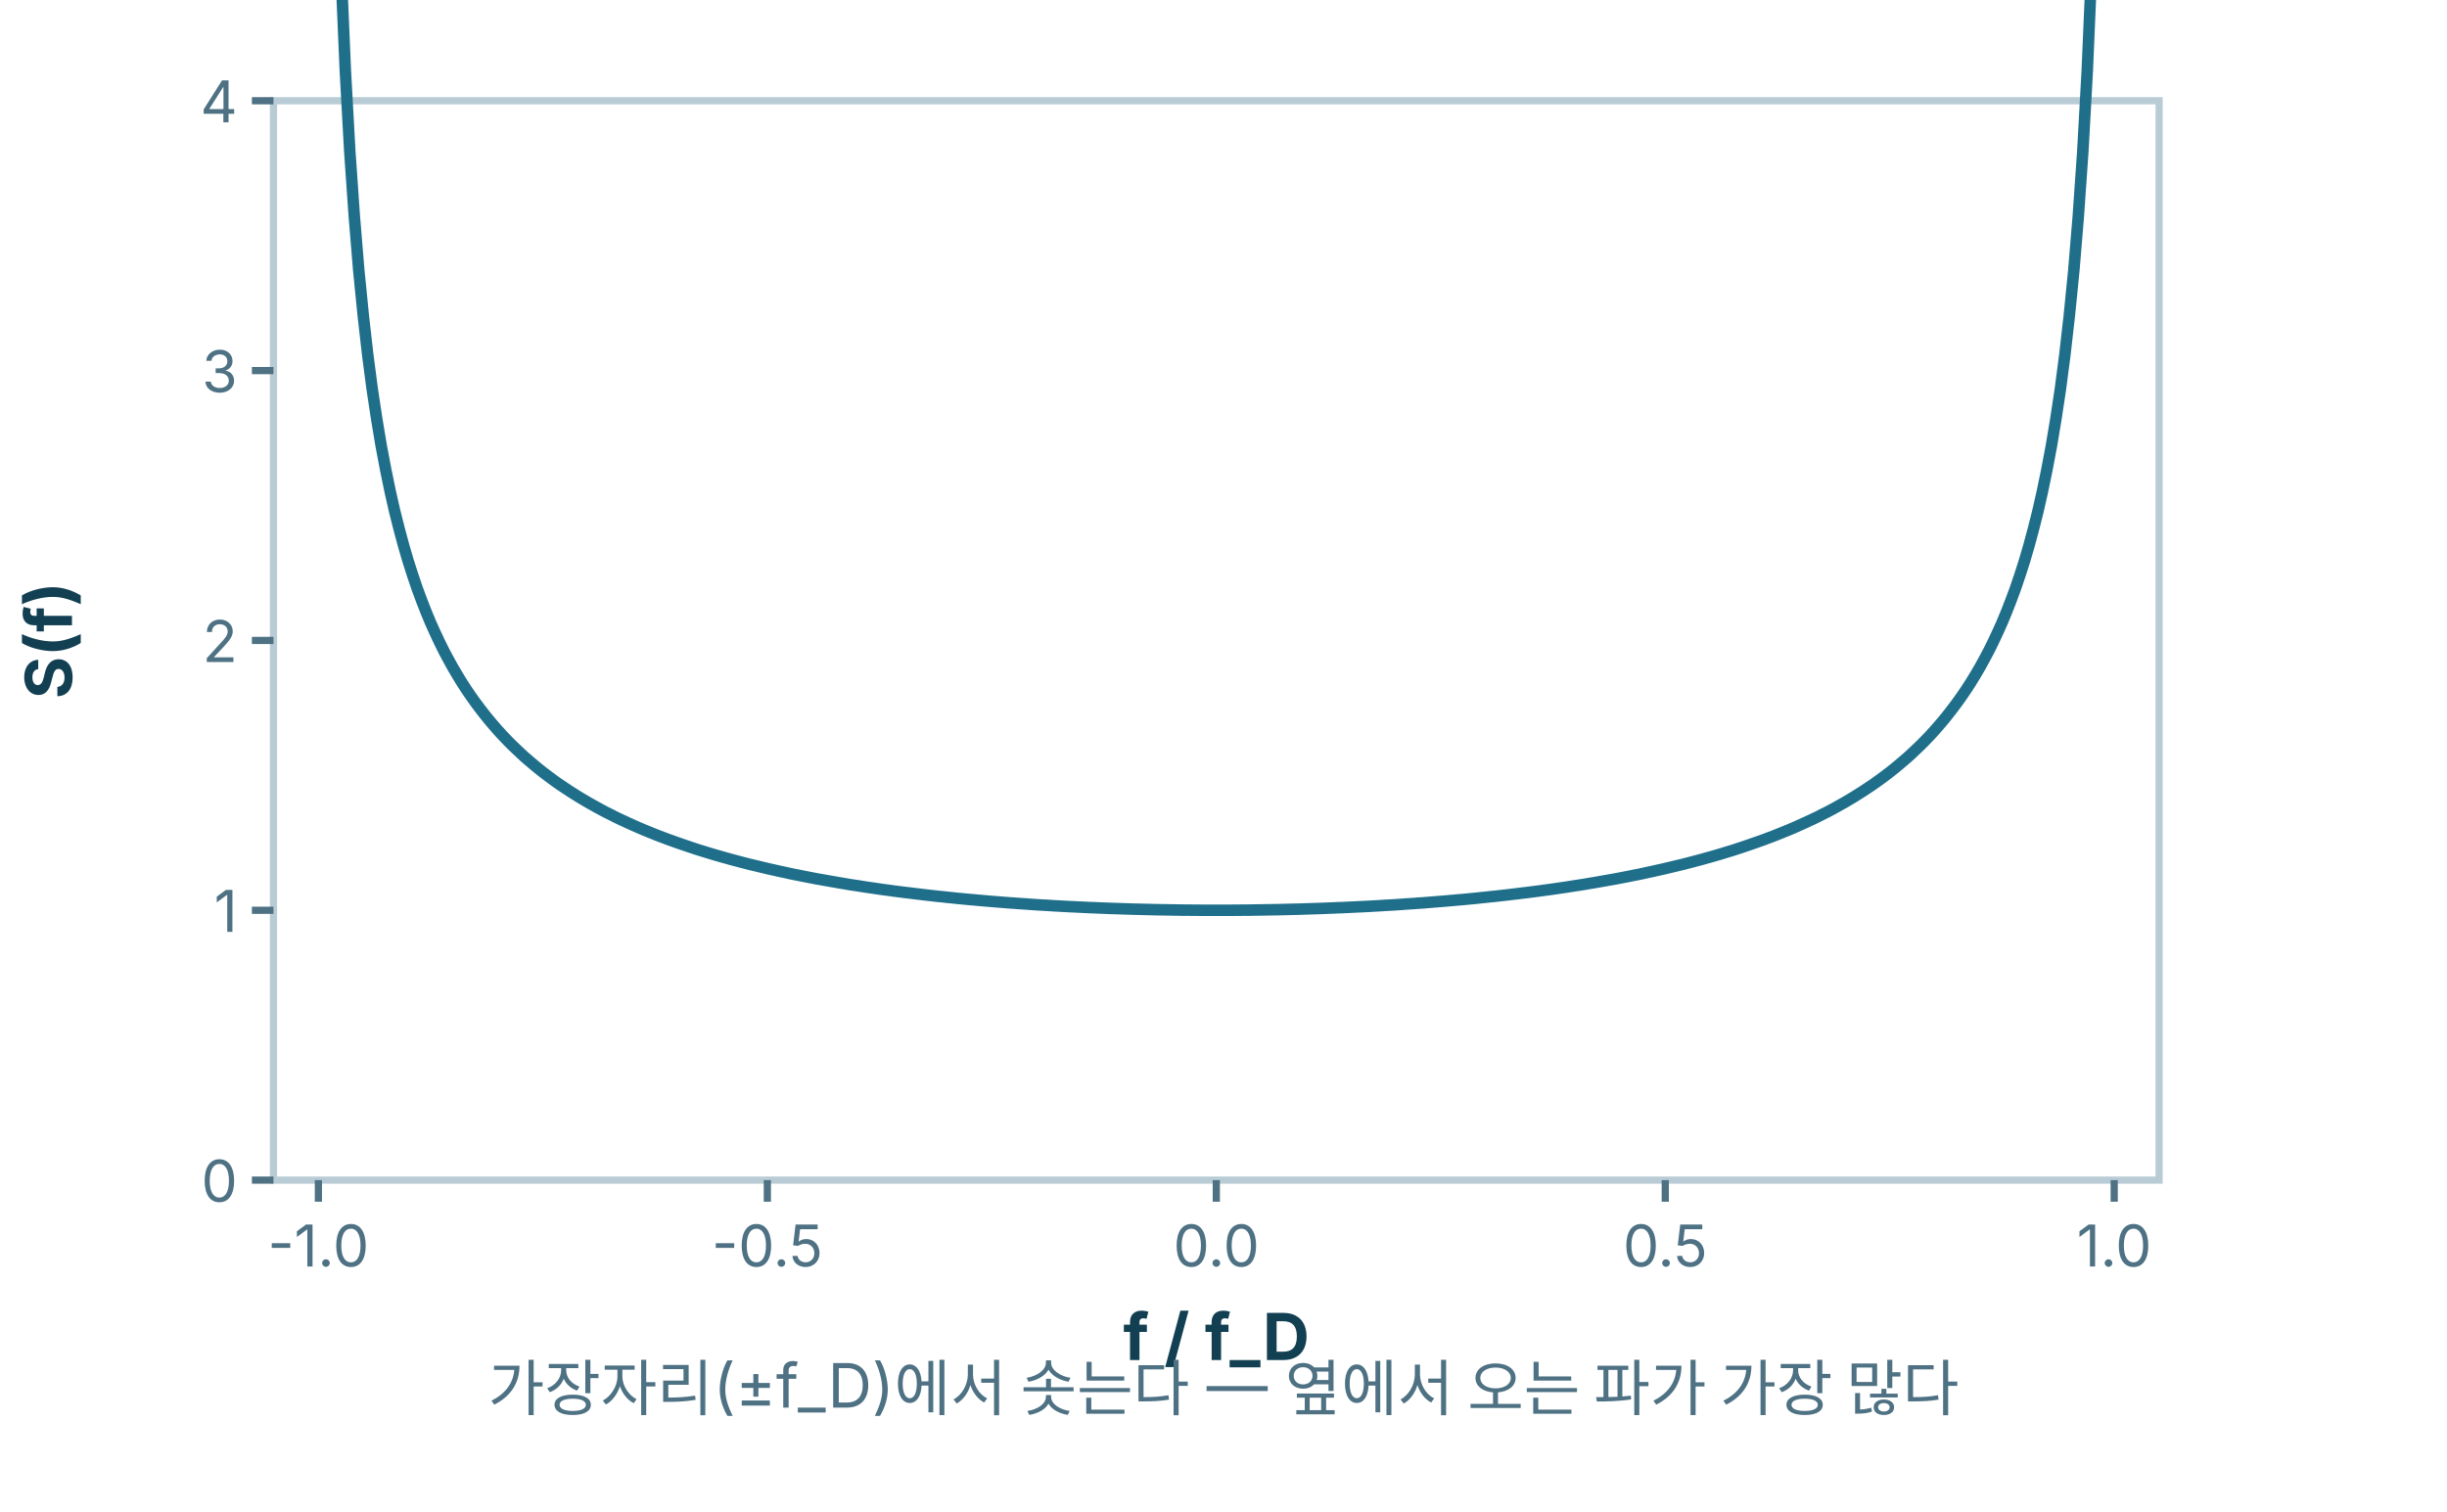
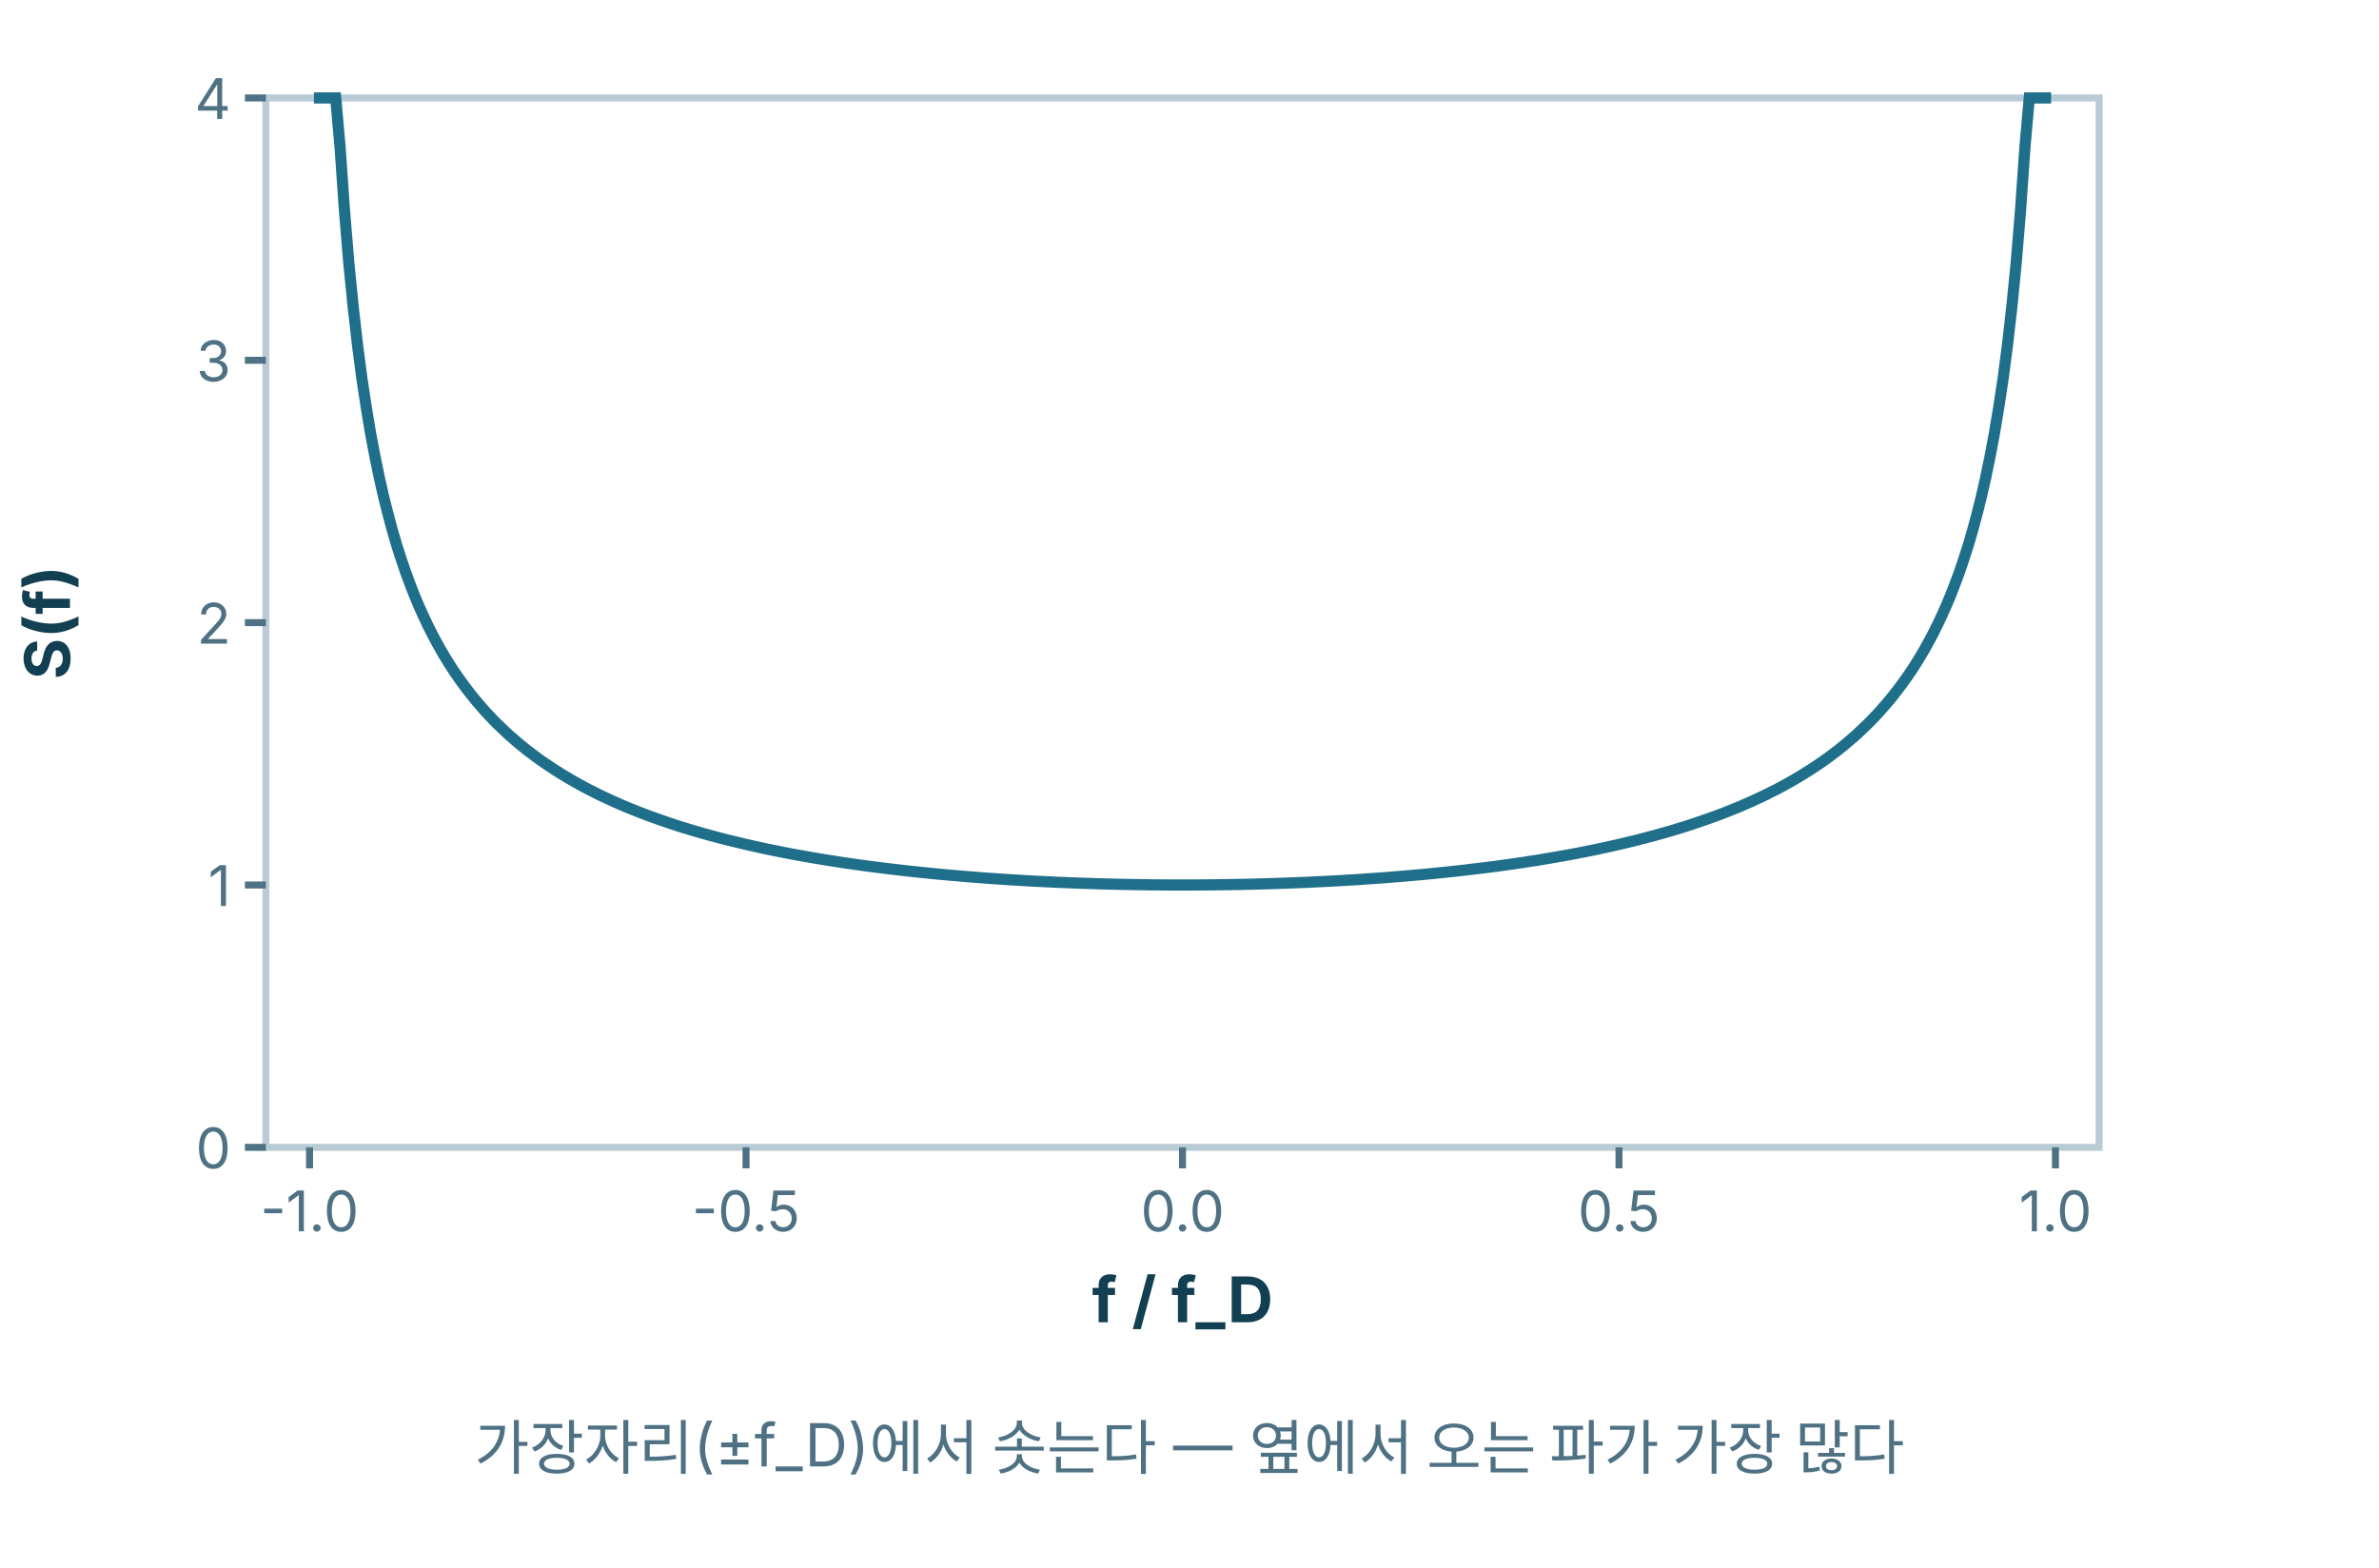
- <svg xmlns="http://www.w3.org/2000/svg" class="diag" viewBox="0 0 340 210" role="img" aria-label="클라크 도플러 스펙트럼">
+ <svg xmlns="http://www.w3.org/2000/svg" class="diag" viewBox="0 0 340 224" role="img" aria-label="클라크 도플러 스펙트럼">
  <style>
.diag text{font-family:-apple-system,"Noto Sans KR",sans-serif}
.frame{fill:none;stroke:var(--border,#b9ccd6);stroke-width:1}
.ax{stroke:var(--muted,#4e7183);stroke-width:1;fill:none}
.grid{stroke:var(--border,#d4e0e6);stroke-width:.6;
 stroke-dasharray:2 3;fill:none}
.tick{font-size:8px;fill:var(--muted,#4e7183)}
.axname{font-size:9px;fill:var(--accent2,#123f52);font-weight:700}
.key{font-size:9px;fill:var(--accent2,#123f52);font-weight:700}
.cap{font-size:8.5px;fill:var(--muted,#4e7183)}
.cv{fill:none;stroke:var(--accent,#1f6f8b);stroke-width:1.6}
.cv1{fill:none;stroke:var(--g1,#9c6b3f);stroke-width:1.6}
.cv2{fill:none;stroke:var(--g2,#1f7a6f);stroke-width:1.6}
.cv3{fill:none;stroke:var(--g3,#2f6fb8);stroke-width:1.6}
.cv4{fill:none;stroke:var(--g4,#7c3aed);stroke-width:1.6}
.cv5{fill:none;stroke:var(--g5,#c2185b);stroke-width:1.6}
.cv6{fill:none;stroke:var(--g6,#5b7a3a);stroke-width:1.6}
.cvd{fill:none;stroke:var(--muted,#4e7183);stroke-width:1.2;
 stroke-dasharray:4 3}
.dot{fill:var(--accent,#1f6f8b);stroke:none}
.dot2{fill:var(--special,#7c3aed);stroke:none}
.dotn{fill:var(--muted,#4e7183);opacity:.35;stroke:none}
.cell{fill:var(--panel,#fff);stroke:var(--border,#b9ccd6);
 stroke-width:1}
.cell.a{fill:rgba(31,111,139,.16)}
.cell.b{fill:rgba(194,24,91,.14)}
.cell.c{fill:rgba(46,158,91,.14)}
.cell.d{fill:rgba(217,119,6,.16)}
.cell.e{fill:rgba(124,58,237,.14)}
.cell.f{fill:rgba(85,112,143,.12)}
.tie{stroke:var(--net,#7b8794);stroke-width:1;fill:none}
.tie.hot{stroke:var(--special,#7c3aed);stroke-width:1.6}
</style>
  <rect x="38.00" y="14.00" width="262.00" height="150.00" class="frame" />
-   <path d="M 44.86 -211.47 L 45.49 -101.83 L 46.11 -53.32 L 46.73 -24.44 L 47.36 -4.76 L 47.98 9.75 L 48.60 21.01 L 49.23 30.07 L 49.85 37.57 L 50.48 43.90 L 51.10 49.35 L 51.72 54.09 L 52.35 58.26 L 52.97 61.98 L 53.60 65.31 L 54.22 68.32 L 54.84 71.05 L 55.47 73.55 L 56.09 75.85 L 56.71 77.97 L 57.34 79.93 L 57.96 81.76 L 58.59 83.46 L 59.21 85.05 L 59.83 86.54 L 60.46 87.94 L 61.08 89.26 L 61.70 90.51 L 62.33 91.69 L 62.95 92.81 L 63.58 93.88 L 64.20 94.89 L 64.82 95.85 L 65.45 96.77 L 66.07 97.64 L 66.70 98.48 L 67.32 99.28 L 67.94 100.05 L 68.57 100.79 L 69.19 101.50 L 69.81 102.18 L 70.44 102.84 L 71.06 103.47 L 71.69 104.07 L 72.31 104.66 L 72.93 105.23 L 73.56 105.77 L 74.18 106.30 L 74.80 106.81 L 75.43 107.31 L 76.05 107.78 L 76.68 108.25 L 77.30 108.70 L 77.92 109.13 L 78.55 109.55 L 79.17 109.96 L 79.80 110.36 L 80.42 110.75 L 81.04 111.12 L 81.67 111.49 L 82.29 111.84 L 82.91 112.19 L 83.54 112.53 L 84.16 112.86 L 84.79 113.17 L 85.41 113.49 L 86.03 113.79 L 86.66 114.08 L 87.28 114.37 L 87.90 114.65 L 88.53 114.93 L 89.15 115.20 L 89.78 115.46 L 90.40 115.71 L 91.02 115.96 L 91.65 116.21 L 92.27 116.44 L 92.90 116.68 L 93.52 116.90 L 94.14 117.12 L 94.77 117.34 L 95.39 117.55 L 96.01 117.76 L 96.64 117.97 L 97.26 118.17 L 97.89 118.36 L 98.51 118.55 L 99.13 118.74 L 99.76 118.92 L 100.38 119.10 L 101.00 119.27 L 101.63 119.45 L 102.25 119.61 L 102.88 119.78 L 103.50 119.94 L 104.12 120.10 L 104.75 120.25 L 105.37 120.40 L 106.00 120.55 L 106.62 120.70 L 107.24 120.84 L 107.87 120.98 L 108.49 121.12 L 109.11 121.25 L 109.74 121.39 L 110.36 121.52 L 110.99 121.64 L 111.61 121.77 L 112.23 121.89 L 112.86 122.01 L 113.48 122.13 L 114.10 122.24 L 114.73 122.35 L 115.35 122.46 L 115.98 122.57 L 116.60 122.68 L 117.22 122.78 L 117.85 122.89 L 118.47 122.99 L 119.10 123.08 L 119.72 123.18 L 120.34 123.28 L 120.97 123.37 L 121.59 123.46 L 122.21 123.55 L 122.84 123.64 L 123.46 123.72 L 124.09 123.81 L 124.71 123.89 L 125.33 123.97 L 125.96 124.05 L 126.58 124.12 L 127.20 124.20 L 127.83 124.27 L 128.45 124.35 L 129.08 124.42 L 129.70 124.49 L 130.32 124.56 L 130.95 124.62 L 131.57 124.69 L 132.20 124.75 L 132.82 124.82 L 133.44 124.88 L 134.07 124.94 L 134.69 125.00 L 135.31 125.05 L 135.94 125.11 L 136.56 125.16 L 137.19 125.22 L 137.81 125.27 L 138.43 125.32 L 139.06 125.37 L 139.68 125.42 L 140.30 125.47 L 140.93 125.51 L 141.55 125.56 L 142.18 125.60 L 142.80 125.64 L 143.42 125.69 L 144.05 125.73 L 144.67 125.77 L 145.30 125.80 L 145.92 125.84 L 146.54 125.88 L 147.17 125.91 L 147.79 125.95 L 148.41 125.98 L 149.04 126.01 L 149.66 126.04 L 150.29 126.07 L 150.91 126.10 L 151.53 126.13 L 152.16 126.15 L 152.78 126.18 L 153.40 126.20 L 154.03 126.23 L 154.65 126.25 L 155.28 126.27 L 155.90 126.29 L 156.52 126.31 L 157.15 126.33 L 157.77 126.35 L 158.40 126.36 L 159.02 126.38 L 159.64 126.39 L 160.27 126.41 L 160.89 126.42 L 161.51 126.43 L 162.14 126.44 L 162.76 126.45 L 163.39 126.46 L 164.01 126.47 L 164.63 126.48 L 165.26 126.48 L 165.88 126.49 L 166.50 126.49 L 167.13 126.50 L 167.75 126.50 L 168.38 126.50 L 169.00 126.50 L 169.62 126.50 L 170.25 126.50 L 170.87 126.50 L 171.50 126.49 L 172.12 126.49 L 172.74 126.48 L 173.37 126.48 L 173.99 126.47 L 174.61 126.46 L 175.24 126.45 L 175.86 126.44 L 176.49 126.43 L 177.11 126.42 L 177.73 126.41 L 178.36 126.39 L 178.98 126.38 L 179.60 126.36 L 180.23 126.35 L 180.85 126.33 L 181.48 126.31 L 182.10 126.29 L 182.72 126.27 L 183.35 126.25 L 183.97 126.23 L 184.60 126.20 L 185.22 126.18 L 185.84 126.15 L 186.47 126.13 L 187.09 126.10 L 187.71 126.07 L 188.34 126.04 L 188.96 126.01 L 189.59 125.98 L 190.21 125.95 L 190.83 125.91 L 191.46 125.88 L 192.08 125.84 L 192.70 125.80 L 193.33 125.77 L 193.95 125.73 L 194.58 125.69 L 195.20 125.64 L 195.82 125.60 L 196.45 125.56 L 197.07 125.51 L 197.70 125.47 L 198.32 125.42 L 198.94 125.37 L 199.57 125.32 L 200.19 125.27 L 200.81 125.22 L 201.44 125.16 L 202.06 125.11 L 202.69 125.05 L 203.31 125.00 L 203.93 124.94 L 204.56 124.88 L 205.18 124.82 L 205.80 124.75 L 206.43 124.69 L 207.05 124.62 L 207.68 124.56 L 208.30 124.49 L 208.92 124.42 L 209.55 124.35 L 210.17 124.27 L 210.80 124.20 L 211.42 124.12 L 212.04 124.05 L 212.67 123.97 L 213.29 123.89 L 213.91 123.81 L 214.54 123.72 L 215.16 123.64 L 215.79 123.55 L 216.41 123.46 L 217.03 123.37 L 217.66 123.28 L 218.28 123.18 L 218.90 123.08 L 219.53 122.99 L 220.15 122.89 L 220.78 122.78 L 221.40 122.68 L 222.02 122.57 L 222.65 122.46 L 223.27 122.35 L 223.90 122.24 L 224.52 122.13 L 225.14 122.01 L 225.77 121.89 L 226.39 121.77 L 227.01 121.64 L 227.64 121.52 L 228.26 121.39 L 228.89 121.25 L 229.51 121.12 L 230.13 120.98 L 230.76 120.84 L 231.38 120.70 L 232.00 120.55 L 232.63 120.40 L 233.25 120.25 L 233.88 120.10 L 234.50 119.94 L 235.12 119.78 L 235.75 119.61 L 236.37 119.45 L 237.00 119.27 L 237.62 119.10 L 238.24 118.92 L 238.87 118.74 L 239.49 118.55 L 240.11 118.36 L 240.74 118.17 L 241.36 117.97 L 241.99 117.76 L 242.61 117.55 L 243.23 117.34 L 243.86 117.12 L 244.48 116.90 L 245.10 116.68 L 245.73 116.44 L 246.35 116.21 L 246.98 115.96 L 247.60 115.71 L 248.22 115.46 L 248.85 115.20 L 249.47 114.93 L 250.10 114.65 L 250.72 114.37 L 251.34 114.08 L 251.97 113.79 L 252.59 113.49 L 253.21 113.17 L 253.84 112.86 L 254.46 112.53 L 255.09 112.19 L 255.71 111.84 L 256.33 111.49 L 256.96 111.12 L 257.58 110.75 L 258.20 110.36 L 258.83 109.96 L 259.45 109.55 L 260.08 109.13 L 260.70 108.70 L 261.32 108.25 L 261.95 107.78 L 262.57 107.31 L 263.20 106.81 L 263.82 106.30 L 264.44 105.77 L 265.07 105.23 L 265.69 104.66 L 266.31 104.07 L 266.94 103.47 L 267.56 102.84 L 268.19 102.18 L 268.81 101.50 L 269.43 100.79 L 270.06 100.05 L 270.68 99.28 L 271.30 98.48 L 271.93 97.64 L 272.55 96.77 L 273.18 95.85 L 273.80 94.89 L 274.42 93.88 L 275.05 92.81 L 275.67 91.69 L 276.30 90.51 L 276.92 89.26 L 277.54 87.94 L 278.17 86.54 L 278.79 85.05 L 279.41 83.46 L 280.04 81.76 L 280.66 79.93 L 281.29 77.97 L 281.91 75.85 L 282.53 73.55 L 283.16 71.05 L 283.78 68.32 L 284.40 65.31 L 285.03 61.98 L 285.65 58.26 L 286.28 54.09 L 286.90 49.35 L 287.52 43.90 L 288.15 37.57 L 288.77 30.07 L 289.40 21.01 L 290.02 9.75 L 290.64 -4.76 L 291.27 -24.44 L 291.89 -53.32 L 292.51 -101.83 L 293.14 -211.47" class="cv" />
+   <path d="M 44.86 14.00 L 45.49 14.00 L 46.11 14.00 L 46.73 14.00 L 47.36 14.00 L 47.98 14.00 L 48.60 21.01 L 49.23 30.07 L 49.85 37.57 L 50.48 43.90 L 51.10 49.35 L 51.72 54.09 L 52.35 58.26 L 52.97 61.98 L 53.60 65.31 L 54.22 68.32 L 54.84 71.05 L 55.47 73.55 L 56.09 75.85 L 56.71 77.97 L 57.34 79.93 L 57.96 81.76 L 58.59 83.46 L 59.21 85.05 L 59.83 86.54 L 60.46 87.94 L 61.08 89.26 L 61.70 90.51 L 62.33 91.69 L 62.95 92.81 L 63.58 93.88 L 64.20 94.89 L 64.82 95.85 L 65.45 96.77 L 66.07 97.64 L 66.70 98.48 L 67.32 99.28 L 67.94 100.05 L 68.57 100.79 L 69.19 101.50 L 69.81 102.18 L 70.44 102.84 L 71.06 103.47 L 71.69 104.07 L 72.31 104.66 L 72.93 105.23 L 73.56 105.77 L 74.18 106.30 L 74.80 106.81 L 75.43 107.31 L 76.05 107.78 L 76.68 108.25 L 77.30 108.70 L 77.92 109.13 L 78.55 109.55 L 79.17 109.96 L 79.80 110.36 L 80.42 110.75 L 81.04 111.12 L 81.67 111.49 L 82.29 111.84 L 82.91 112.19 L 83.54 112.53 L 84.16 112.86 L 84.79 113.17 L 85.41 113.49 L 86.03 113.79 L 86.66 114.08 L 87.28 114.37 L 87.90 114.65 L 88.53 114.93 L 89.15 115.20 L 89.78 115.46 L 90.40 115.71 L 91.02 115.96 L 91.65 116.21 L 92.27 116.44 L 92.90 116.68 L 93.52 116.90 L 94.14 117.12 L 94.77 117.34 L 95.39 117.55 L 96.01 117.76 L 96.64 117.97 L 97.26 118.17 L 97.89 118.36 L 98.51 118.55 L 99.13 118.74 L 99.76 118.92 L 100.38 119.10 L 101.00 119.27 L 101.63 119.45 L 102.25 119.61 L 102.88 119.78 L 103.50 119.94 L 104.12 120.10 L 104.75 120.25 L 105.37 120.40 L 106.00 120.55 L 106.62 120.70 L 107.24 120.84 L 107.87 120.98 L 108.49 121.12 L 109.11 121.25 L 109.74 121.39 L 110.36 121.52 L 110.99 121.64 L 111.61 121.77 L 112.23 121.89 L 112.86 122.01 L 113.48 122.13 L 114.10 122.24 L 114.73 122.35 L 115.35 122.46 L 115.98 122.57 L 116.60 122.68 L 117.22 122.78 L 117.85 122.89 L 118.47 122.99 L 119.10 123.08 L 119.72 123.18 L 120.34 123.28 L 120.97 123.37 L 121.59 123.46 L 122.21 123.55 L 122.84 123.64 L 123.46 123.72 L 124.09 123.81 L 124.71 123.89 L 125.33 123.97 L 125.96 124.05 L 126.58 124.12 L 127.20 124.20 L 127.83 124.27 L 128.45 124.35 L 129.08 124.42 L 129.70 124.49 L 130.32 124.56 L 130.95 124.62 L 131.57 124.69 L 132.20 124.75 L 132.82 124.82 L 133.44 124.88 L 134.07 124.94 L 134.69 125.00 L 135.31 125.05 L 135.94 125.11 L 136.56 125.16 L 137.19 125.22 L 137.81 125.27 L 138.43 125.32 L 139.06 125.37 L 139.68 125.42 L 140.30 125.47 L 140.93 125.51 L 141.55 125.56 L 142.18 125.60 L 142.80 125.64 L 143.42 125.69 L 144.05 125.73 L 144.67 125.77 L 145.30 125.80 L 145.92 125.84 L 146.54 125.88 L 147.17 125.91 L 147.79 125.95 L 148.41 125.98 L 149.04 126.01 L 149.66 126.04 L 150.29 126.07 L 150.91 126.10 L 151.53 126.13 L 152.16 126.15 L 152.78 126.18 L 153.40 126.20 L 154.03 126.23 L 154.65 126.25 L 155.28 126.27 L 155.90 126.29 L 156.52 126.31 L 157.15 126.33 L 157.77 126.35 L 158.40 126.36 L 159.02 126.38 L 159.64 126.39 L 160.27 126.41 L 160.89 126.42 L 161.51 126.43 L 162.14 126.44 L 162.76 126.45 L 163.39 126.46 L 164.01 126.47 L 164.63 126.48 L 165.26 126.48 L 165.88 126.49 L 166.50 126.49 L 167.13 126.50 L 167.75 126.50 L 168.38 126.50 L 169.00 126.50 L 169.62 126.50 L 170.25 126.50 L 170.87 126.50 L 171.50 126.49 L 172.12 126.49 L 172.74 126.48 L 173.37 126.48 L 173.99 126.47 L 174.61 126.46 L 175.24 126.45 L 175.86 126.44 L 176.49 126.43 L 177.11 126.42 L 177.73 126.41 L 178.36 126.39 L 178.98 126.38 L 179.60 126.36 L 180.23 126.35 L 180.85 126.33 L 181.48 126.31 L 182.10 126.29 L 182.72 126.27 L 183.35 126.25 L 183.97 126.23 L 184.60 126.20 L 185.22 126.18 L 185.84 126.15 L 186.47 126.13 L 187.09 126.10 L 187.71 126.07 L 188.34 126.04 L 188.96 126.01 L 189.59 125.98 L 190.21 125.95 L 190.83 125.91 L 191.46 125.88 L 192.08 125.84 L 192.70 125.80 L 193.33 125.77 L 193.95 125.73 L 194.58 125.69 L 195.20 125.64 L 195.82 125.60 L 196.45 125.56 L 197.07 125.51 L 197.70 125.47 L 198.32 125.42 L 198.94 125.37 L 199.57 125.32 L 200.19 125.27 L 200.81 125.22 L 201.44 125.16 L 202.06 125.11 L 202.69 125.05 L 203.31 125.00 L 203.93 124.94 L 204.56 124.88 L 205.18 124.82 L 205.80 124.75 L 206.43 124.69 L 207.05 124.62 L 207.68 124.56 L 208.30 124.49 L 208.92 124.42 L 209.55 124.35 L 210.17 124.27 L 210.80 124.20 L 211.42 124.12 L 212.04 124.05 L 212.67 123.97 L 213.29 123.89 L 213.91 123.81 L 214.54 123.72 L 215.16 123.64 L 215.79 123.55 L 216.41 123.46 L 217.03 123.37 L 217.66 123.28 L 218.28 123.18 L 218.90 123.08 L 219.53 122.99 L 220.15 122.89 L 220.78 122.78 L 221.40 122.68 L 222.02 122.57 L 222.65 122.46 L 223.27 122.35 L 223.90 122.24 L 224.52 122.13 L 225.14 122.01 L 225.77 121.89 L 226.39 121.77 L 227.01 121.64 L 227.64 121.52 L 228.26 121.39 L 228.89 121.25 L 229.51 121.12 L 230.13 120.98 L 230.76 120.84 L 231.38 120.70 L 232.00 120.55 L 232.63 120.40 L 233.25 120.25 L 233.88 120.10 L 234.50 119.94 L 235.12 119.78 L 235.75 119.61 L 236.37 119.45 L 237.00 119.27 L 237.62 119.10 L 238.24 118.92 L 238.87 118.74 L 239.49 118.55 L 240.11 118.36 L 240.74 118.17 L 241.36 117.97 L 241.99 117.76 L 242.61 117.55 L 243.23 117.34 L 243.86 117.12 L 244.48 116.90 L 245.10 116.68 L 245.73 116.44 L 246.35 116.21 L 246.98 115.96 L 247.60 115.71 L 248.22 115.46 L 248.85 115.20 L 249.47 114.93 L 250.10 114.65 L 250.72 114.37 L 251.34 114.08 L 251.97 113.79 L 252.59 113.49 L 253.21 113.17 L 253.84 112.86 L 254.46 112.53 L 255.09 112.19 L 255.71 111.84 L 256.33 111.49 L 256.96 111.12 L 257.58 110.75 L 258.20 110.36 L 258.83 109.96 L 259.45 109.55 L 260.08 109.13 L 260.70 108.70 L 261.32 108.25 L 261.95 107.78 L 262.57 107.31 L 263.20 106.81 L 263.82 106.30 L 264.44 105.77 L 265.07 105.23 L 265.69 104.66 L 266.31 104.07 L 266.94 103.47 L 267.56 102.84 L 268.19 102.18 L 268.81 101.50 L 269.43 100.79 L 270.06 100.05 L 270.68 99.28 L 271.30 98.48 L 271.93 97.64 L 272.55 96.77 L 273.18 95.85 L 273.80 94.89 L 274.42 93.88 L 275.05 92.81 L 275.67 91.69 L 276.30 90.51 L 276.92 89.26 L 277.54 87.94 L 278.17 86.54 L 278.79 85.05 L 279.41 83.46 L 280.04 81.76 L 280.66 79.93 L 281.29 77.97 L 281.91 75.85 L 282.53 73.55 L 283.16 71.05 L 283.78 68.32 L 284.40 65.31 L 285.03 61.98 L 285.65 58.26 L 286.28 54.09 L 286.90 49.35 L 287.52 43.90 L 288.15 37.57 L 288.77 30.07 L 289.40 21.01 L 290.02 14.00 L 290.64 14.00 L 291.27 14.00 L 291.89 14.00 L 292.51 14.00 L 293.14 14.00" class="cv" />
  <line x1="44.24" y1="164.00" x2="44.24" y2="167.00" class="ax" />
  <text x="44.24" y="176.00" class="tick" text-anchor="middle">-1.0</text>
  <line x1="106.62" y1="164.00" x2="106.62" y2="167.00" class="ax" />
  <text x="106.62" y="176.00" class="tick" text-anchor="middle">-0.5</text>
  <line x1="169.00" y1="164.00" x2="169.00" y2="167.00" class="ax" />
  <text x="169.00" y="176.00" class="tick" text-anchor="middle">0.0</text>
  <line x1="231.38" y1="164.00" x2="231.38" y2="167.00" class="ax" />
  <text x="231.38" y="176.00" class="tick" text-anchor="middle">0.5</text>
  <line x1="293.76" y1="164.00" x2="293.76" y2="167.00" class="ax" />
  <text x="293.76" y="176.00" class="tick" text-anchor="middle">1.0</text>
  <text x="169.00" y="189.00" class="axname" text-anchor="middle">f / f_D</text>
  <line x1="35.00" y1="164.00" x2="38.00" y2="164.00" class="ax" />
  <text x="33.00" y="167.00" class="tick" text-anchor="end">0</text>
  <line x1="35.00" y1="126.50" x2="38.00" y2="126.50" class="ax" />
  <text x="33.00" y="129.50" class="tick" text-anchor="end">1</text>
  <line x1="35.00" y1="89.00" x2="38.00" y2="89.00" class="ax" />
  <text x="33.00" y="92.00" class="tick" text-anchor="end">2</text>
  <line x1="35.00" y1="51.50" x2="38.00" y2="51.50" class="ax" />
  <text x="33.00" y="54.50" class="tick" text-anchor="end">3</text>
  <line x1="35.00" y1="14.00" x2="38.00" y2="14.00" class="ax" />
  <text x="33.00" y="17.00" class="tick" text-anchor="end">4</text>
  <text x="10.00" y="89.00" class="axname" text-anchor="middle" transform="rotate(-90 10 89.0)">S(f)</text>
-   <text x="170.00" y="196.00" class="cap" text-anchor="middle">가장자리(±f_D)에서 솟는다 — 옆에서 오는 파가 가장 많다</text>
+   <text x="170.00" y="210.00" class="cap" text-anchor="middle">가장자리(±f_D)에서 솟는다 — 옆에서 오는 파가 가장 많다</text>
</svg>
